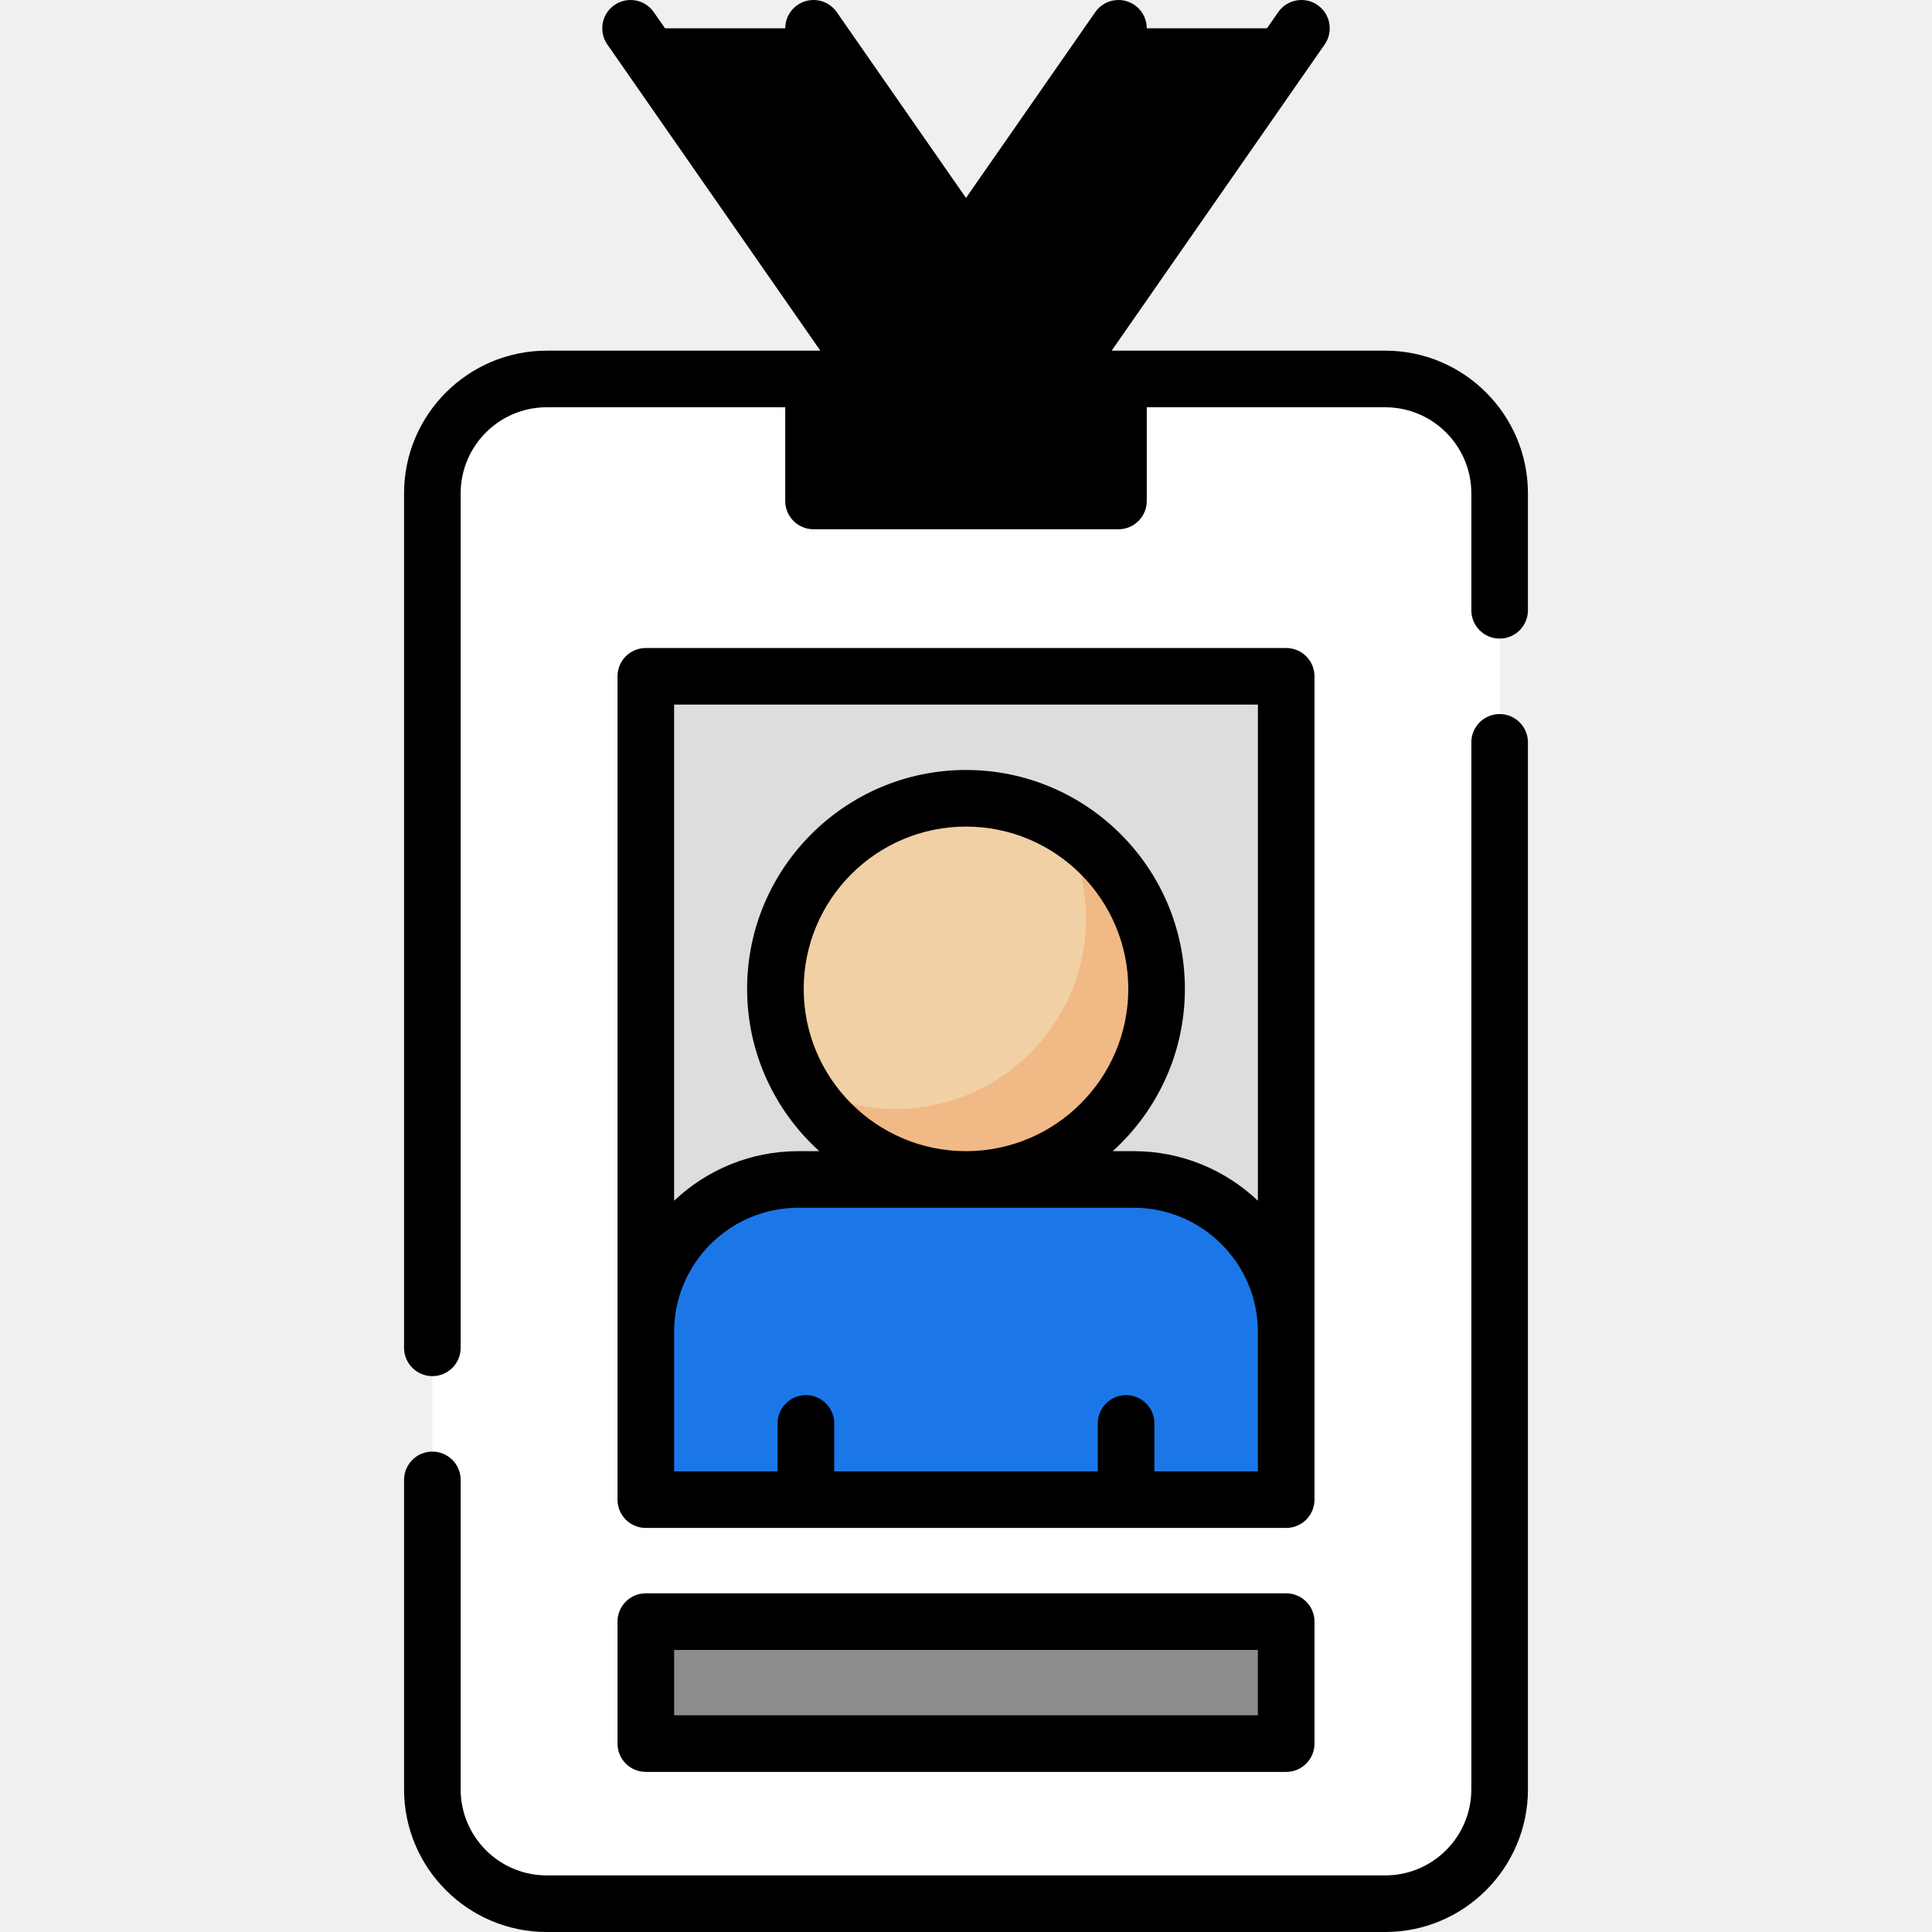
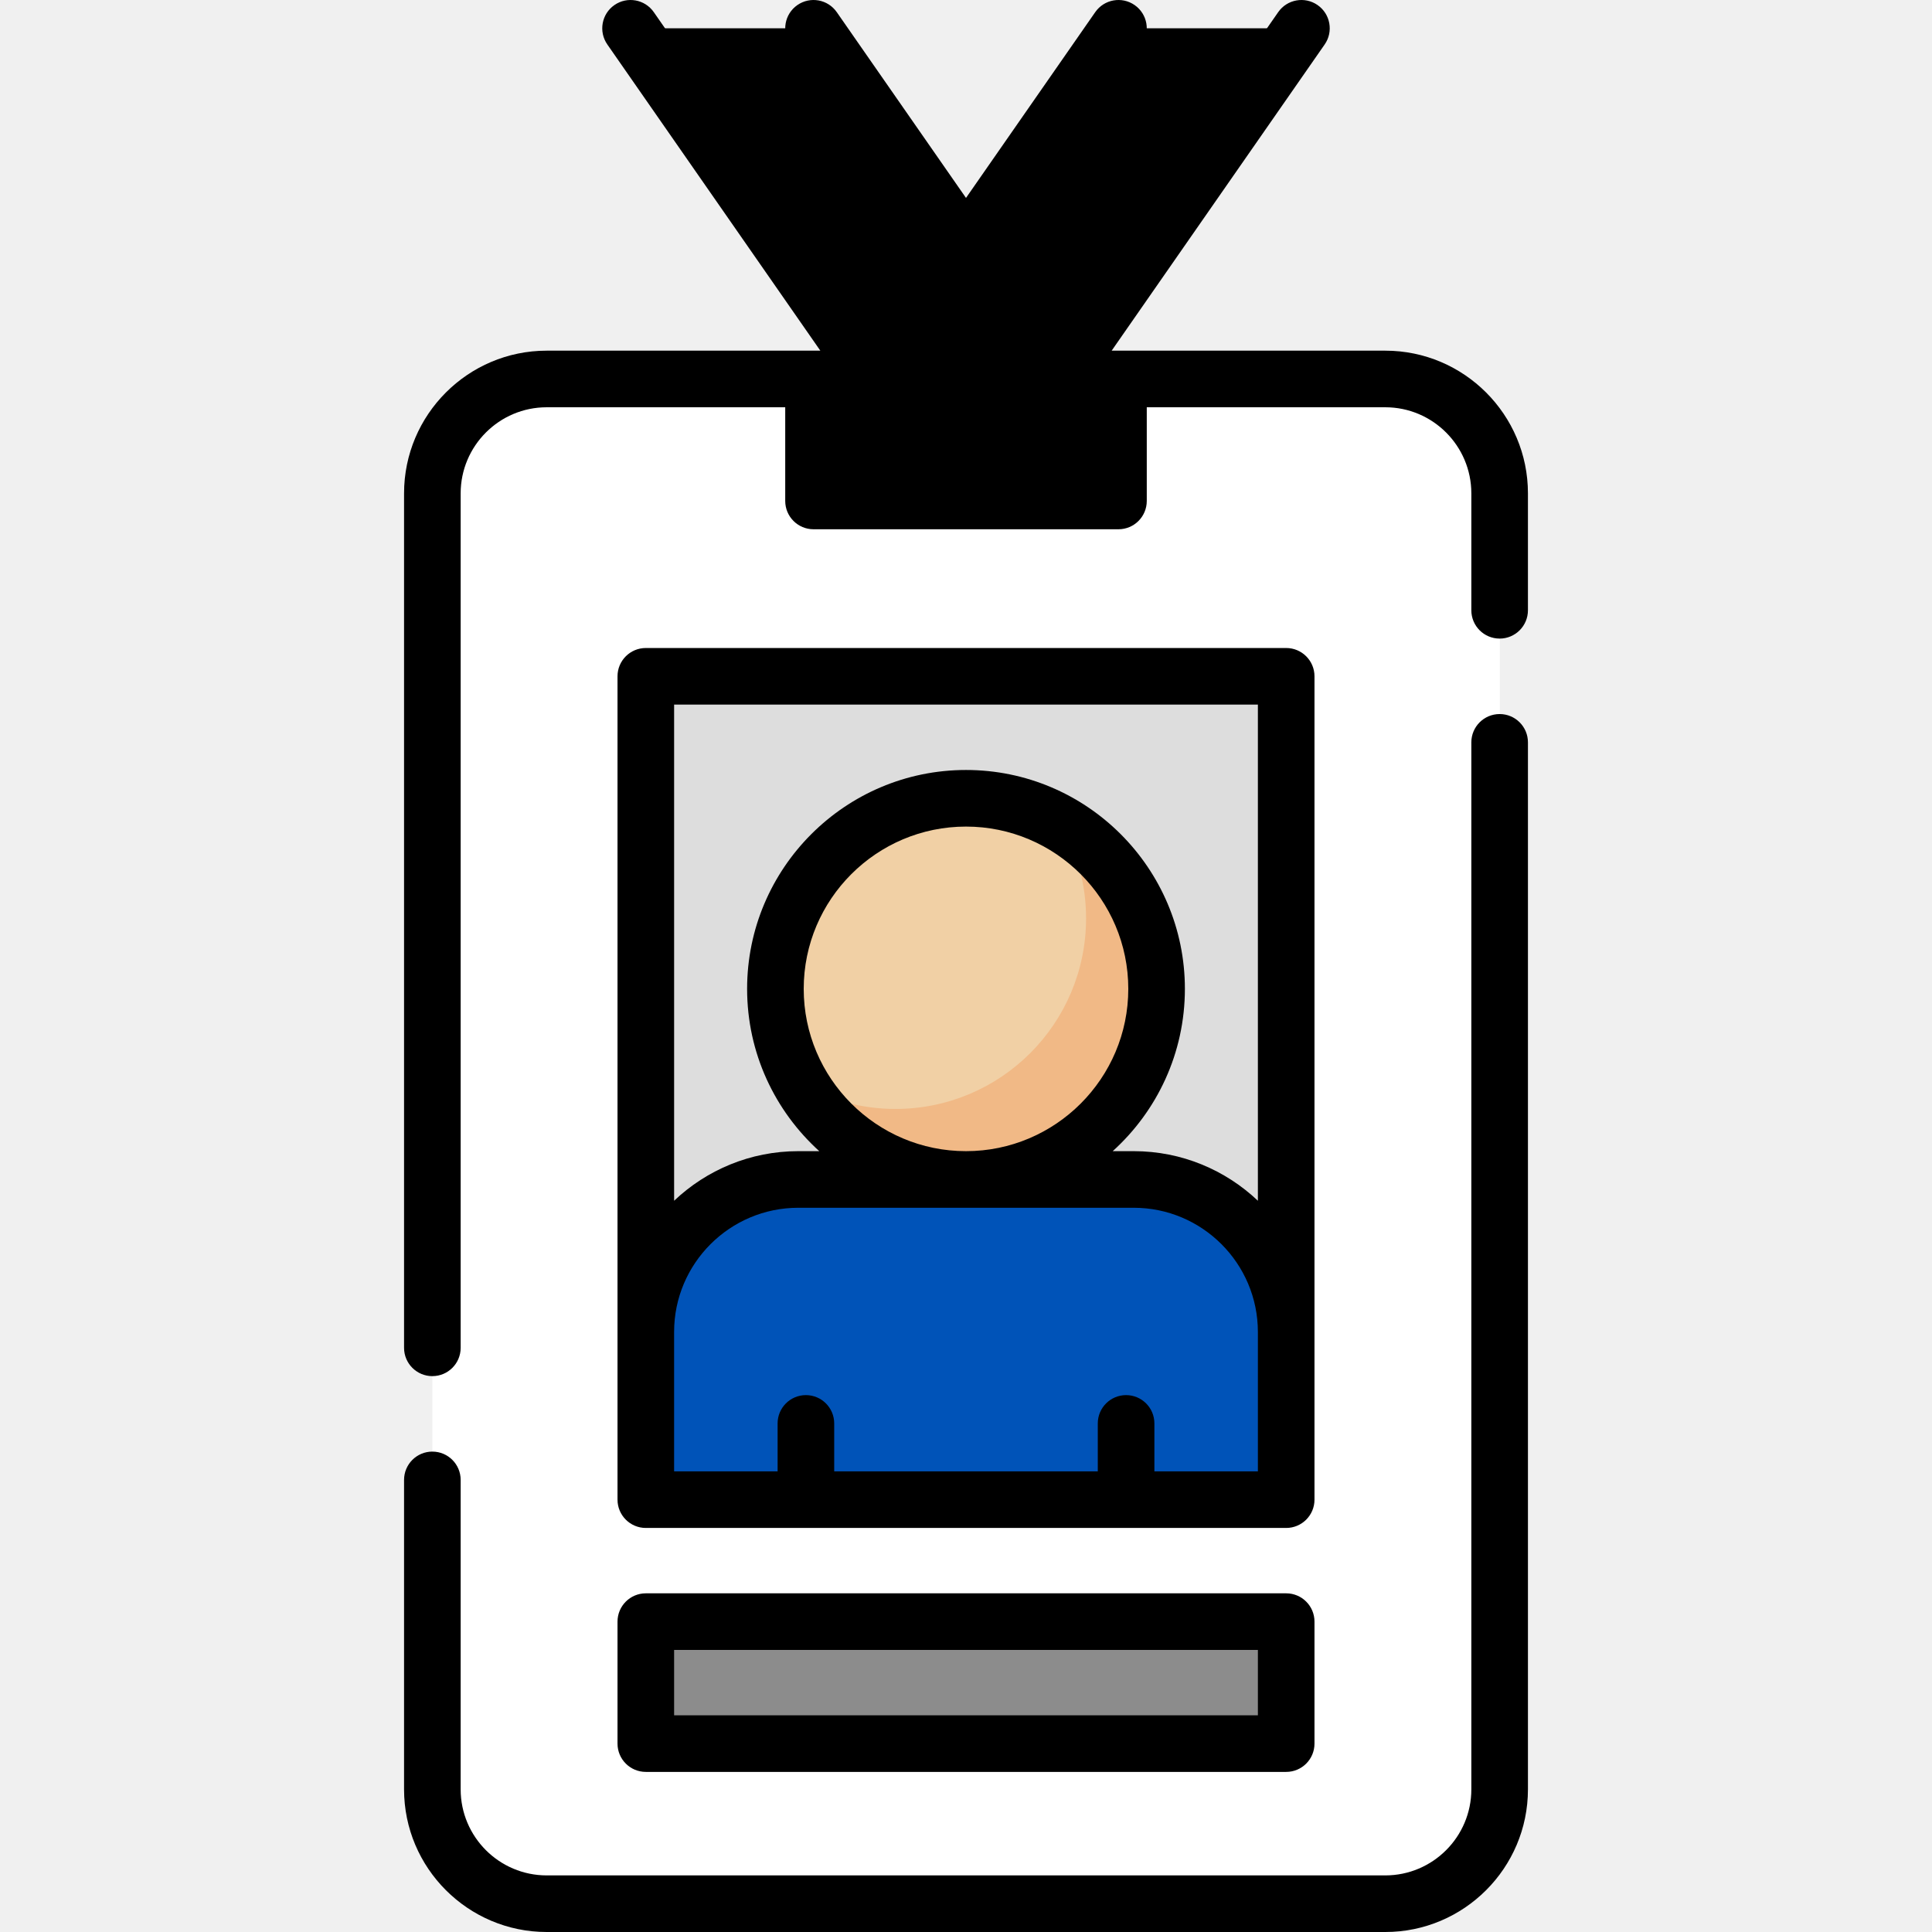
<svg xmlns="http://www.w3.org/2000/svg" id="Capa_1" enable-background="new 0 0 512 512" height="512" viewBox="0 0 512 512" width="512">
  <g>
    <g>
      <path d="m231.756 100.436h48.488l-64.65-92.935h-48.488z" fill="#000" />
    </g>
    <g>
      <path d="m280.244 100.436h-48.488l64.65-92.935h48.488z" fill="#000" />
    </g>
    <g>
      <path d="m367.118 504.5h-222.236c-16.737 0-30.305-13.568-30.305-30.305v-343.455c0-16.737 13.568-30.305 30.305-30.305h222.235c16.737 0 30.305 13.568 30.305 30.305v343.455c.001 16.737-13.567 30.305-30.304 30.305z" fill="#fff" />
    </g>
    <g>
      <path d="m367.118 100.436h-24.244c16.737 0 30.305 13.568 30.305 30.305v343.455c0 16.737-13.568 30.305-30.305 30.305h24.244c16.737 0 30.305-13.568 30.305-30.305v-343.456c0-16.736-13.568-30.304-30.305-30.304z" fill="#fff" />
    </g>
    <g>
      <path d="m146.903 203.472h218.195v169.707h-218.195z" fill="#ddd" transform="matrix(0 1 -1 0 544.326 32.326)" />
    </g>
    <g>
      <g>
        <circle cx="256" cy="262.061" fill="#f1d0a5" r="50.508" />
      </g>
      <g>
        <path d="m281.122 218.251c4.253 7.401 6.698 15.973 6.698 25.122 0 27.895-22.613 50.508-50.508 50.508-9.149 0-17.721-2.445-25.122-6.698 8.715 15.165 25.064 25.386 43.81 25.386 27.895 0 50.508-22.613 50.508-50.508 0-18.746-10.221-35.094-25.386-43.81z" fill="#f1b986" />
      </g>
      <g>
-         <path d="m171.146 352.976v44.447h169.707v-44.447c0-22.316-18.091-40.406-40.406-40.406h-88.894c-22.316-.001-40.407 18.09-40.407 40.406z" fill="#1b77e8" />
+         <path d="m171.146 352.976v44.447h169.707v-44.447c0-22.316-18.091-40.406-40.406-40.406h-88.894c-22.316-.001-40.407 18.09-40.407 40.406z" fill="#0053b8" />
      </g>
      <g>
-         <path d="m300.447 312.569h-24.244c22.316 0 40.406 18.091 40.406 40.406v44.447h24.244v-44.447c.001-22.315-18.09-40.406-40.406-40.406z" fill="#1b77e8" />
+         <path d="m300.447 312.569h-24.244c22.316 0 40.406 18.091 40.406 40.406v44.447h24.244v-44.447c.001-22.315-18.09-40.406-40.406-40.406z" fill="#0053b8" />
      </g>
    </g>
    <g>
      <path d="m171.146 429.748h169.707v32.325h-169.707z" fill="#8c8c8c" />
    </g>
    <g>
      <path d="m215.594 100.436h80.813v32.325h-80.813z" fill="#000" />
    </g>
    <g>
      <path d="m367.12 92.931h-72.519l56.45-81.147c2.365-3.4 1.526-8.075-1.874-10.44-3.401-2.366-8.075-1.526-10.44 1.874l-62.409 89.713h-30.215l56.45-81.147c2.365-3.4 1.526-8.075-1.874-10.44-3.401-2.366-8.075-1.526-10.44 1.874l-34.249 49.234-34.25-49.234c-2.365-3.399-7.039-4.24-10.44-1.874-3.4 2.365-4.239 7.04-1.874 10.44l37.427 53.801-15.108 21.717-58.493-84.084c-2.365-3.399-7.038-4.24-10.44-1.874-3.4 2.365-4.239 7.04-1.874 10.44l56.45 81.147h-72.518c-20.843 0-37.8 16.961-37.8 37.81v226.449c0 4.142 3.358 7.5 7.5 7.5s7.5-3.358 7.5-7.5v-226.449c0-12.578 10.228-22.81 22.8-22.81h63.213v24.83c0 4.142 3.358 7.5 7.5 7.5h80.813c4.142 0 7.5-3.358 7.5-7.5v-24.83h63.213c12.572 0 22.8 10.232 22.8 22.81v30.99c0 4.142 3.358 7.5 7.5 7.5s7.5-3.358 7.5-7.5v-30.99c.001-20.849-16.956-37.81-37.799-37.81zm-78.213 32.33h-65.813v-17.325h65.813z" />
      <path d="m397.42 189.231c-4.142 0-7.5 3.358-7.5 7.5v277.469c0 12.572-10.228 22.8-22.8 22.8h-222.24c-12.572 0-22.8-10.228-22.8-22.8v-82.01c0-4.142-3.358-7.5-7.5-7.5s-7.5 3.358-7.5 7.5v82.01c0 20.843 16.957 37.8 37.8 37.8h222.24c20.843 0 37.8-16.957 37.8-37.8v-277.47c0-4.142-3.358-7.499-7.5-7.499z" />
      <path d="m171.147 404.923h169.707c4.142 0 7.5-3.358 7.5-7.5v-218.195c0-4.142-3.358-7.5-7.5-7.5h-169.707c-4.142 0-7.5 3.358-7.5 7.5v218.195c0 4.142 3.358 7.5 7.5 7.5zm162.206-15h-27.427v-12.703c0-4.142-3.358-7.5-7.5-7.5s-7.5 3.358-7.5 7.5v12.703h-69.853v-12.703c0-4.142-3.358-7.5-7.5-7.5s-7.5 3.358-7.5 7.5v12.703h-27.427v-36.947c0-18.145 14.762-32.906 32.906-32.906h88.894c18.145 0 32.906 14.762 32.906 32.906v36.947zm-120.361-127.862c0-23.715 19.293-43.008 43.008-43.008s43.008 19.293 43.008 43.008-19.293 43.009-43.008 43.009-43.008-19.294-43.008-43.009zm120.361-75.333v131.48c-8.59-8.134-20.171-13.139-32.906-13.139h-5.565c11.738-10.622 19.126-25.968 19.126-43.008 0-31.986-26.022-58.008-58.008-58.008s-58.008 26.022-58.008 58.008c0 17.04 7.388 32.386 19.126 43.008h-5.565c-12.735 0-24.317 5.005-32.906 13.139v-131.48z" />
      <path d="m163.647 462.073c0 4.142 3.358 7.5 7.5 7.5h169.707c4.142 0 7.5-3.358 7.5-7.5v-32.325c0-4.142-3.358-7.5-7.5-7.5h-169.707c-4.142 0-7.5 3.358-7.5 7.5zm15-24.825h154.707v17.325h-154.707z" />
    </g>
  </g>
</svg>
